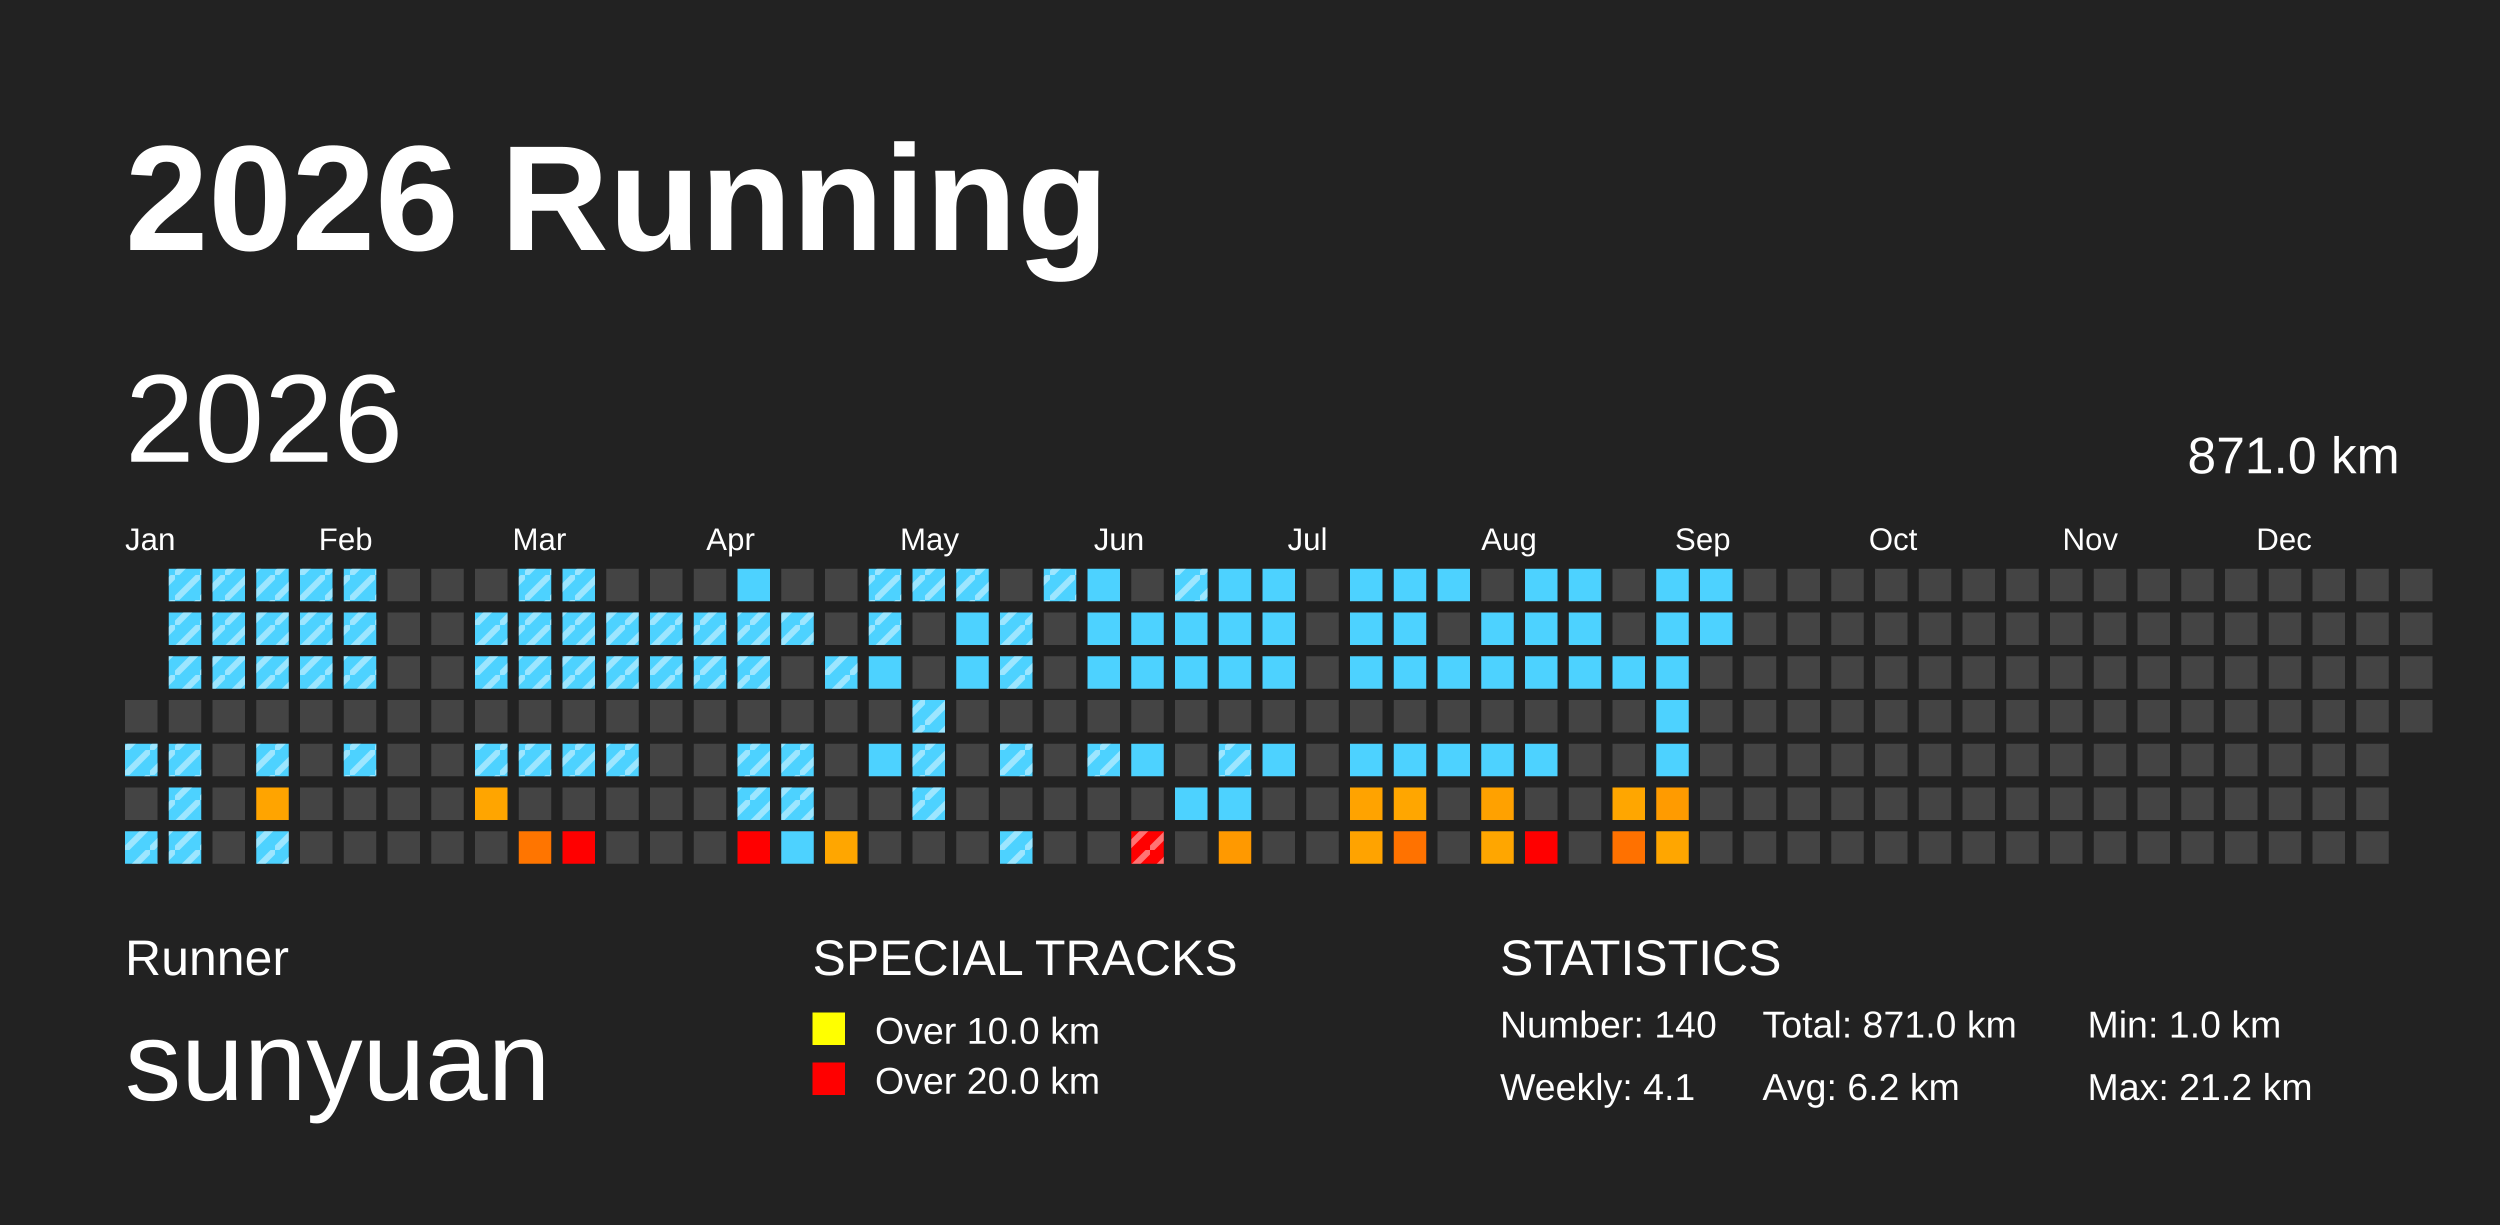
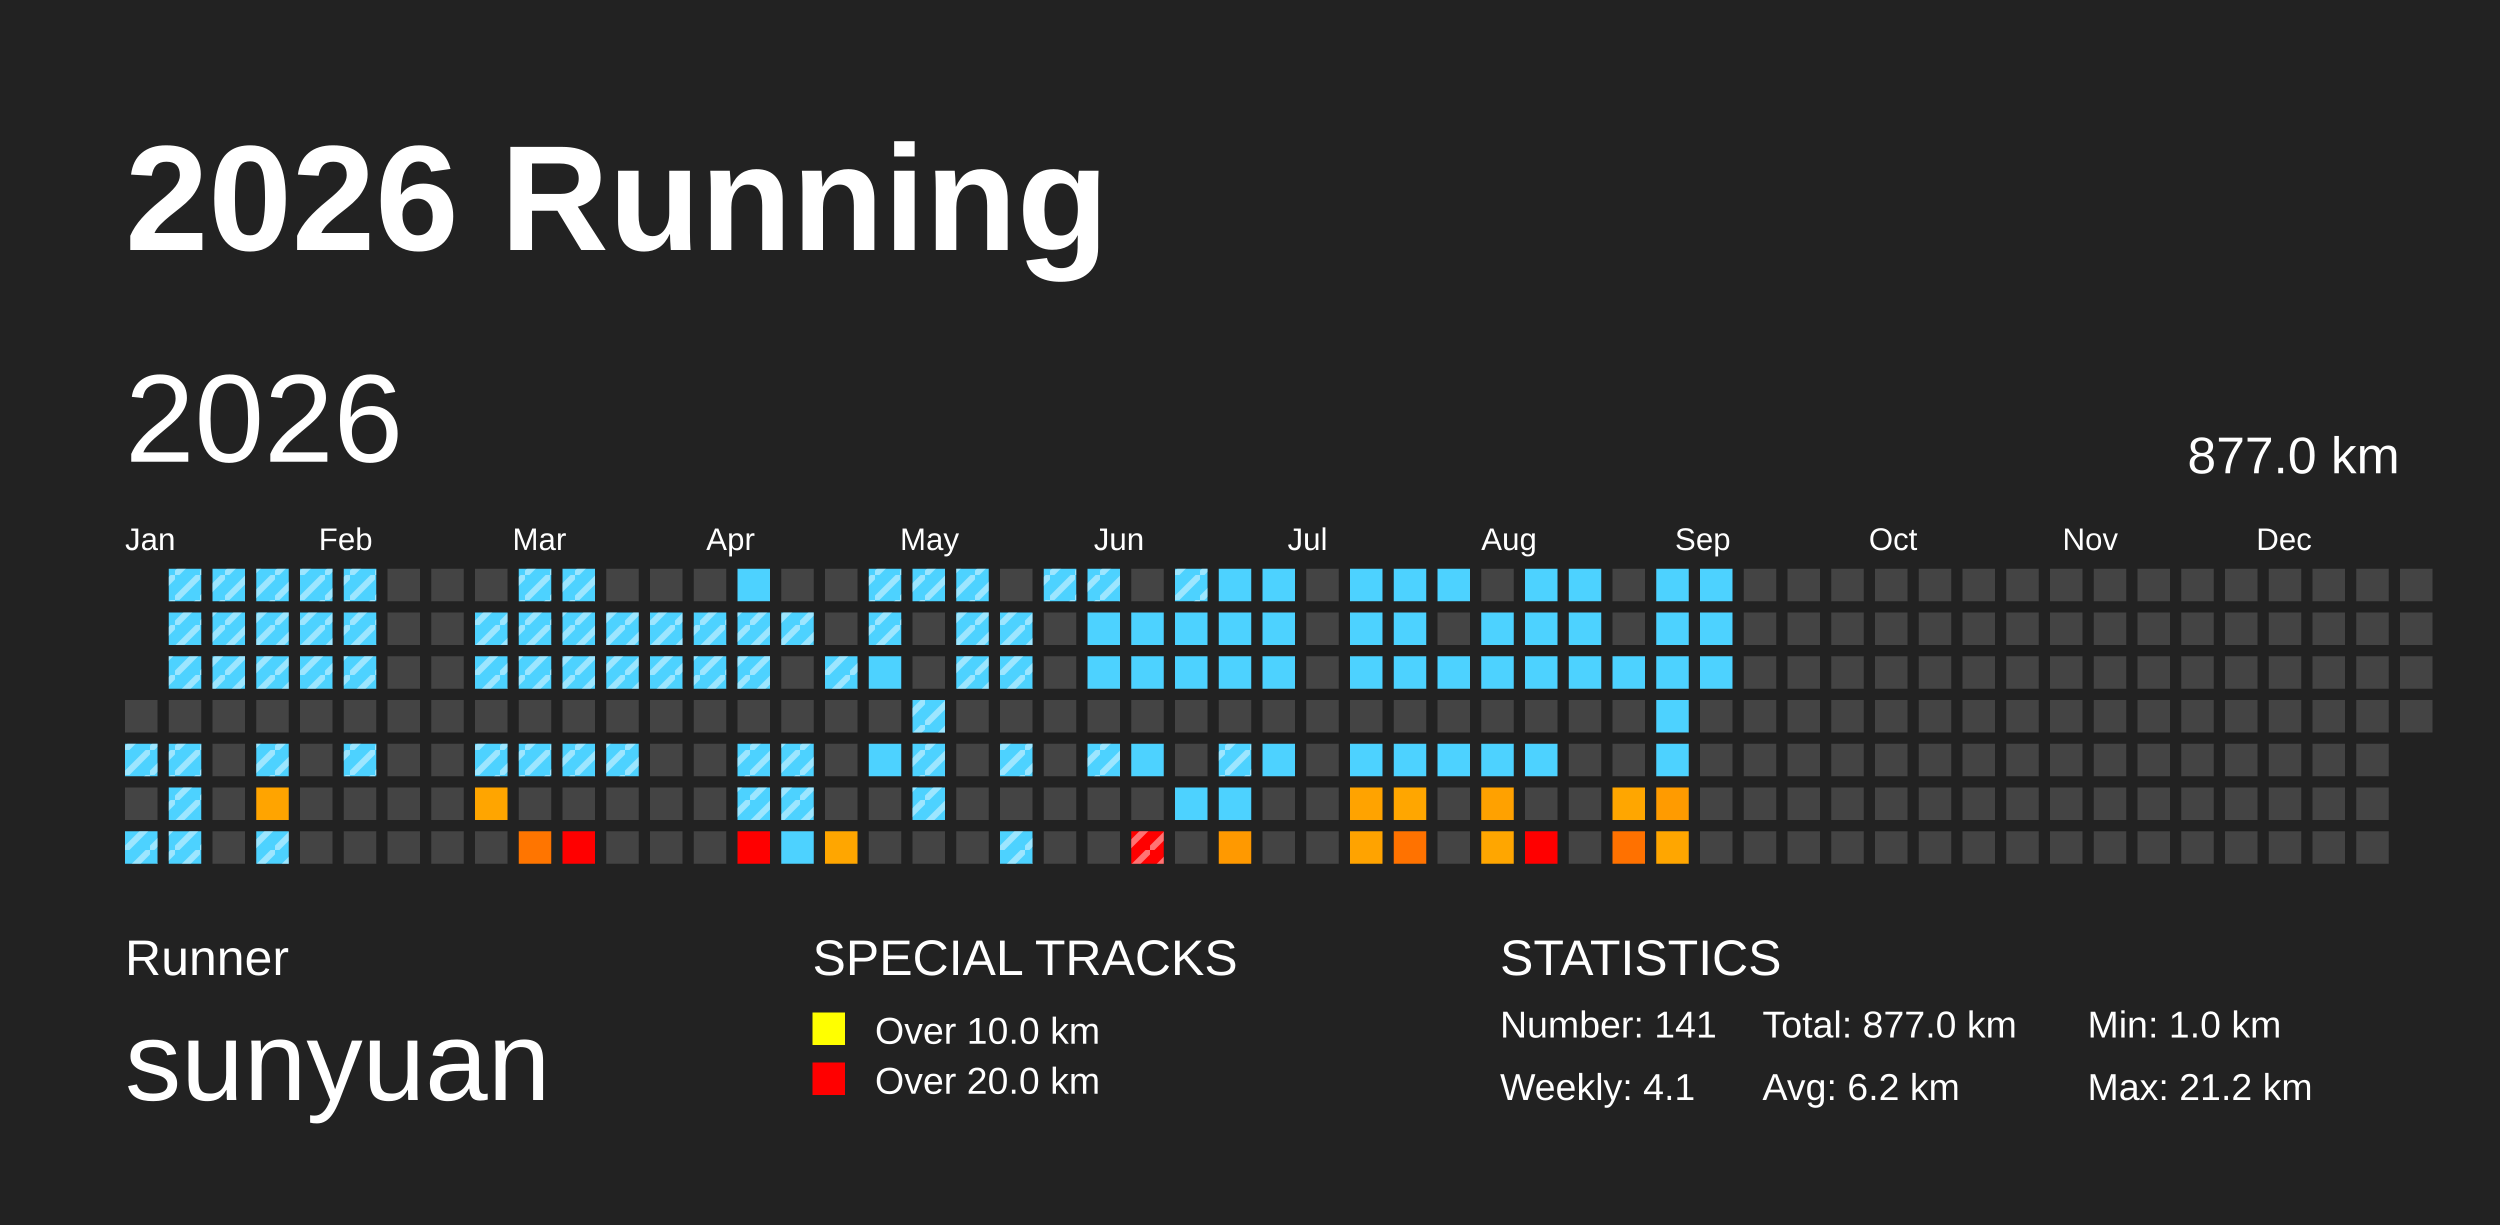
<svg xmlns="http://www.w3.org/2000/svg" baseProfile="full" height="98mm" version="1.1" viewBox="0,0,200,98" width="200mm">
  <defs>
    <pattern height="2" id="indoor-stripe" patternUnits="userSpaceOnUse" width="2">
      <line stroke="white" stroke-opacity="0.45" stroke-width="0.5" x1="0" x2="2" y1="2" y2="0" />
    </pattern>
  </defs>
  <rect fill="#222222" height="98" width="200" x="0" y="0" />
  <text fill="#FFFFFF" style="font-size:12px; font-family:Arial; font-weight:bold;" x="10" y="20">2026 Running</text>
  <text fill="#FFFFFF" style="font-size:4px; font-family:Arial" x="10" y="78">Runner</text>
  <text fill="#FFFFFF" style="font-size:9px; font-family:Arial" x="10" y="88">sunyuan</text>
  <text fill="#FFFFFF" style="font-size:4px; font-family:Arial" x="65" y="78">SPECIAL TRACKS</text>
  <rect fill="yellow" height="2.6" width="2.6" x="65" y="81" />
  <text fill="#FFFFFF" style="font-size:3px; font-family:Arial" x="70" y="83.5">Over 10.0 km</text>
  <rect fill="red" height="2.6" width="2.6" x="65" y="85" />
  <text fill="#FFFFFF" style="font-size:3px; font-family:Arial" x="70" y="87.5">Over 20.0 km</text>
  <text fill="#FFFFFF" style="font-size:4px; font-family:Arial" x="120" y="78">STATISTICS</text>
-   <text fill="#FFFFFF" style="font-size:3px; font-family:Arial" x="120" y="83">Number: 140</text>
+   <text fill="#FFFFFF" style="font-size:3px; font-family:Arial" x="120" y="83">Number: 141</text>
  <text fill="#FFFFFF" style="font-size:3px; font-family:Arial" x="120" y="88">Weekly: 4.1</text>
-   <text fill="#FFFFFF" style="font-size:3px; font-family:Arial" x="141" y="83">Total: 871.0 km</text>
+   <text fill="#FFFFFF" style="font-size:3px; font-family:Arial" x="141" y="83">Total: 877.0 km</text>
  <text fill="#FFFFFF" style="font-size:3px; font-family:Arial" x="141" y="88">Avg: 6.2 km</text>
  <text fill="#FFFFFF" style="font-size:3px; font-family:Arial" x="167" y="83">Min: 1.0 km</text>
  <text fill="#FFFFFF" style="font-size:3px; font-family:Arial" x="167" y="88">Max: 21.2 km</text>
  <text dominant-baseline="hanging" fill="#FFFFFF" style="font-size:10.0px; font-family:Arial;" x="10" y="30">2026</text>
-   <text dominant-baseline="hanging" fill="#FFFFFF" style="font-size:4.125px; font-family:Arial;" x="175" y="35">871.0 km</text>
+   <text dominant-baseline="hanging" fill="#FFFFFF" style="font-size:4.125px; font-family:Arial;" x="175" y="35">877.0 km</text>
  <text fill="#FFFFFF" style="font-size:2.5px; font-family:Arial" x="10.0" y="44">Jan</text>
  <text fill="#FFFFFF" style="font-size:2.5px; font-family:Arial" x="25.5" y="44">Feb</text>
  <text fill="#FFFFFF" style="font-size:2.5px; font-family:Arial" x="41.0" y="44">Mar</text>
  <text fill="#FFFFFF" style="font-size:2.5px; font-family:Arial" x="56.5" y="44">Apr</text>
  <text fill="#FFFFFF" style="font-size:2.5px; font-family:Arial" x="72.0" y="44">May</text>
  <text fill="#FFFFFF" style="font-size:2.5px; font-family:Arial" x="87.5" y="44">Jun</text>
  <text fill="#FFFFFF" style="font-size:2.5px; font-family:Arial" x="103.0" y="44">Jul</text>
  <text fill="#FFFFFF" style="font-size:2.5px; font-family:Arial" x="118.5" y="44">Aug</text>
  <text fill="#FFFFFF" style="font-size:2.5px; font-family:Arial" x="134.0" y="44">Sep</text>
  <text fill="#FFFFFF" style="font-size:2.5px; font-family:Arial" x="149.5" y="44">Oct</text>
  <text fill="#FFFFFF" style="font-size:2.5px; font-family:Arial" x="165.0" y="44">Nov</text>
  <text fill="#FFFFFF" style="font-size:2.5px; font-family:Arial" x="180.5" y="44">Dec</text>
  <rect fill="#444444" height="2.6" width="2.6" x="10.0" y="56.0" />
  <rect fill="#4dd2ff" height="2.6" width="2.6" x="10.0" y="59.5" />
  <rect fill="url(#indoor-stripe)" height="2.6" style="pointer-events: none;" width="2.6" x="10.0" y="59.5" />
  <rect fill="#444444" height="2.6" width="2.6" x="10.0" y="63.0" />
  <rect fill="#4dd2ff" height="2.6" width="2.6" x="10.0" y="66.5" />
  <rect fill="url(#indoor-stripe)" height="2.6" style="pointer-events: none;" width="2.6" x="10.0" y="66.5" />
  <rect fill="#4dd2ff" height="2.6" width="2.6" x="13.5" y="45.5" />
  <rect fill="url(#indoor-stripe)" height="2.6" style="pointer-events: none;" width="2.6" x="13.5" y="45.5" />
  <rect fill="#4dd2ff" height="2.6" width="2.6" x="13.5" y="49.0" />
  <rect fill="url(#indoor-stripe)" height="2.6" style="pointer-events: none;" width="2.6" x="13.5" y="49.0" />
  <rect fill="#4dd2ff" height="2.6" width="2.6" x="13.5" y="52.5" />
  <rect fill="url(#indoor-stripe)" height="2.6" style="pointer-events: none;" width="2.6" x="13.5" y="52.5" />
  <rect fill="#444444" height="2.6" width="2.6" x="13.5" y="56.0" />
  <rect fill="#4dd2ff" height="2.6" width="2.6" x="13.5" y="59.5" />
  <rect fill="url(#indoor-stripe)" height="2.6" style="pointer-events: none;" width="2.6" x="13.5" y="59.5" />
  <rect fill="#4dd2ff" height="2.6" width="2.6" x="13.5" y="63.0" />
  <rect fill="url(#indoor-stripe)" height="2.6" style="pointer-events: none;" width="2.6" x="13.5" y="63.0" />
  <rect fill="#4dd2ff" height="2.6" width="2.6" x="13.5" y="66.5" />
  <rect fill="url(#indoor-stripe)" height="2.6" style="pointer-events: none;" width="2.6" x="13.5" y="66.5" />
  <rect fill="#4dd2ff" height="2.6" width="2.6" x="17.0" y="45.5" />
  <rect fill="url(#indoor-stripe)" height="2.6" style="pointer-events: none;" width="2.6" x="17.0" y="45.5" />
  <rect fill="#4dd2ff" height="2.6" width="2.6" x="17.0" y="49.0" />
  <rect fill="url(#indoor-stripe)" height="2.6" style="pointer-events: none;" width="2.6" x="17.0" y="49.0" />
  <rect fill="#4dd2ff" height="2.6" width="2.6" x="17.0" y="52.5" />
  <rect fill="url(#indoor-stripe)" height="2.6" style="pointer-events: none;" width="2.6" x="17.0" y="52.5" />
  <rect fill="#444444" height="2.6" width="2.6" x="17.0" y="56.0" />
  <rect fill="#444444" height="2.6" width="2.6" x="17.0" y="59.5" />
  <rect fill="#444444" height="2.6" width="2.6" x="17.0" y="63.0" />
  <rect fill="#444444" height="2.6" width="2.6" x="17.0" y="66.5" />
  <rect fill="#4dd2ff" height="2.6" width="2.6" x="20.5" y="45.5" />
  <rect fill="url(#indoor-stripe)" height="2.6" style="pointer-events: none;" width="2.6" x="20.5" y="45.5" />
  <rect fill="#4dd2ff" height="2.6" width="2.6" x="20.5" y="49.0" />
  <rect fill="url(#indoor-stripe)" height="2.6" style="pointer-events: none;" width="2.6" x="20.5" y="49.0" />
  <rect fill="#4dd2ff" height="2.6" width="2.6" x="20.5" y="52.5" />
  <rect fill="url(#indoor-stripe)" height="2.6" style="pointer-events: none;" width="2.6" x="20.5" y="52.5" />
  <rect fill="#444444" height="2.6" width="2.6" x="20.5" y="56.0" />
  <rect fill="#4dd2ff" height="2.6" width="2.6" x="20.5" y="59.5" />
  <rect fill="url(#indoor-stripe)" height="2.6" style="pointer-events: none;" width="2.6" x="20.5" y="59.5" />
  <rect fill="#ffa400" height="2.6" width="2.6" x="20.5" y="63.0" />
  <rect fill="#4dd2ff" height="2.6" width="2.6" x="20.5" y="66.5" />
  <rect fill="url(#indoor-stripe)" height="2.6" style="pointer-events: none;" width="2.6" x="20.5" y="66.5" />
  <rect fill="#4dd2ff" height="2.6" width="2.6" x="24.0" y="45.5" />
  <rect fill="url(#indoor-stripe)" height="2.6" style="pointer-events: none;" width="2.6" x="24.0" y="45.5" />
  <rect fill="#4dd2ff" height="2.6" width="2.6" x="24.0" y="49.0" />
  <rect fill="url(#indoor-stripe)" height="2.6" style="pointer-events: none;" width="2.6" x="24.0" y="49.0" />
  <rect fill="#4dd2ff" height="2.6" width="2.6" x="24.0" y="52.5" />
  <rect fill="url(#indoor-stripe)" height="2.6" style="pointer-events: none;" width="2.6" x="24.0" y="52.5" />
  <rect fill="#444444" height="2.6" width="2.6" x="24.0" y="56.0" />
  <rect fill="#444444" height="2.6" width="2.6" x="24.0" y="59.5" />
  <rect fill="#444444" height="2.6" width="2.6" x="24.0" y="63.0" />
  <rect fill="#444444" height="2.6" width="2.6" x="24.0" y="66.5" />
  <rect fill="#4dd2ff" height="2.6" width="2.6" x="27.5" y="45.5" />
  <rect fill="url(#indoor-stripe)" height="2.6" style="pointer-events: none;" width="2.6" x="27.5" y="45.5" />
  <rect fill="#4dd2ff" height="2.6" width="2.6" x="27.5" y="49.0" />
  <rect fill="url(#indoor-stripe)" height="2.6" style="pointer-events: none;" width="2.6" x="27.5" y="49.0" />
  <rect fill="#4dd2ff" height="2.6" width="2.6" x="27.5" y="52.5" />
  <rect fill="url(#indoor-stripe)" height="2.6" style="pointer-events: none;" width="2.6" x="27.5" y="52.5" />
  <rect fill="#444444" height="2.6" width="2.6" x="27.5" y="56.0" />
  <rect fill="#4dd2ff" height="2.6" width="2.6" x="27.5" y="59.5" />
  <rect fill="url(#indoor-stripe)" height="2.6" style="pointer-events: none;" width="2.6" x="27.5" y="59.5" />
  <rect fill="#444444" height="2.6" width="2.6" x="27.5" y="63.0" />
  <rect fill="#444444" height="2.6" width="2.6" x="27.5" y="66.5" />
  <rect fill="#444444" height="2.6" width="2.6" x="31.0" y="45.5" />
  <rect fill="#444444" height="2.6" width="2.6" x="31.0" y="49.0" />
  <rect fill="#444444" height="2.6" width="2.6" x="31.0" y="52.5" />
  <rect fill="#444444" height="2.6" width="2.6" x="31.0" y="56.0" />
  <rect fill="#444444" height="2.6" width="2.6" x="31.0" y="59.5" />
  <rect fill="#444444" height="2.6" width="2.6" x="31.0" y="63.0" />
  <rect fill="#444444" height="2.6" width="2.6" x="31.0" y="66.5" />
  <rect fill="#444444" height="2.6" width="2.6" x="34.5" y="45.5" />
  <rect fill="#444444" height="2.6" width="2.6" x="34.5" y="49.0" />
  <rect fill="#444444" height="2.6" width="2.6" x="34.5" y="52.5" />
  <rect fill="#444444" height="2.6" width="2.6" x="34.5" y="56.0" />
  <rect fill="#444444" height="2.6" width="2.6" x="34.5" y="59.5" />
  <rect fill="#444444" height="2.6" width="2.6" x="34.5" y="63.0" />
  <rect fill="#444444" height="2.6" width="2.6" x="34.5" y="66.5" />
  <rect fill="#444444" height="2.6" width="2.6" x="38.0" y="45.5" />
  <rect fill="#4dd2ff" height="2.6" width="2.6" x="38.0" y="49.0" />
  <rect fill="url(#indoor-stripe)" height="2.6" style="pointer-events: none;" width="2.6" x="38.0" y="49.0" />
  <rect fill="#4dd2ff" height="2.6" width="2.6" x="38.0" y="52.5" />
  <rect fill="url(#indoor-stripe)" height="2.6" style="pointer-events: none;" width="2.6" x="38.0" y="52.5" />
  <rect fill="#444444" height="2.6" width="2.6" x="38.0" y="56.0" />
  <rect fill="#4dd2ff" height="2.6" width="2.6" x="38.0" y="59.5" />
  <rect fill="url(#indoor-stripe)" height="2.6" style="pointer-events: none;" width="2.6" x="38.0" y="59.5" />
  <rect fill="#ffa500" height="2.6" width="2.6" x="38.0" y="63.0" />
  <rect fill="#444444" height="2.6" width="2.6" x="38.0" y="66.5" />
  <rect fill="#4dd2ff" height="2.6" width="2.6" x="41.5" y="45.5" />
  <rect fill="url(#indoor-stripe)" height="2.6" style="pointer-events: none;" width="2.6" x="41.5" y="45.5" />
  <rect fill="#4dd2ff" height="2.6" width="2.6" x="41.5" y="49.0" />
  <rect fill="url(#indoor-stripe)" height="2.6" style="pointer-events: none;" width="2.6" x="41.5" y="49.0" />
  <rect fill="#4dd2ff" height="2.6" width="2.6" x="41.5" y="52.5" />
  <rect fill="url(#indoor-stripe)" height="2.6" style="pointer-events: none;" width="2.6" x="41.5" y="52.5" />
  <rect fill="#444444" height="2.6" width="2.6" x="41.5" y="56.0" />
  <rect fill="#4dd2ff" height="2.6" width="2.6" x="41.5" y="59.5" />
  <rect fill="url(#indoor-stripe)" height="2.6" style="pointer-events: none;" width="2.6" x="41.5" y="59.5" />
  <rect fill="#444444" height="2.6" width="2.6" x="41.5" y="63.0" />
  <rect fill="#ff7500" height="2.6" width="2.6" x="41.5" y="66.5" />
  <rect fill="#4dd2ff" height="2.6" width="2.6" x="45.0" y="45.5" />
  <rect fill="url(#indoor-stripe)" height="2.6" style="pointer-events: none;" width="2.6" x="45.0" y="45.5" />
  <rect fill="#4dd2ff" height="2.6" width="2.6" x="45.0" y="49.0" />
  <rect fill="url(#indoor-stripe)" height="2.6" style="pointer-events: none;" width="2.6" x="45.0" y="49.0" />
  <rect fill="#4dd2ff" height="2.6" width="2.6" x="45.0" y="52.5" />
  <rect fill="url(#indoor-stripe)" height="2.6" style="pointer-events: none;" width="2.6" x="45.0" y="52.5" />
  <rect fill="#444444" height="2.6" width="2.6" x="45.0" y="56.0" />
  <rect fill="#4dd2ff" height="2.6" width="2.6" x="45.0" y="59.5" />
  <rect fill="url(#indoor-stripe)" height="2.6" style="pointer-events: none;" width="2.6" x="45.0" y="59.5" />
  <rect fill="#444444" height="2.6" width="2.6" x="45.0" y="63.0" />
  <rect fill="red" height="2.6" width="2.6" x="45.0" y="66.5" />
  <rect fill="#444444" height="2.6" width="2.6" x="48.5" y="45.5" />
  <rect fill="#4dd2ff" height="2.6" width="2.6" x="48.5" y="49.0" />
  <rect fill="url(#indoor-stripe)" height="2.6" style="pointer-events: none;" width="2.6" x="48.5" y="49.0" />
  <rect fill="#4dd2ff" height="2.6" width="2.6" x="48.5" y="52.5" />
  <rect fill="url(#indoor-stripe)" height="2.6" style="pointer-events: none;" width="2.6" x="48.5" y="52.5" />
  <rect fill="#444444" height="2.6" width="2.6" x="48.5" y="56.0" />
  <rect fill="#4dd2ff" height="2.6" width="2.6" x="48.5" y="59.5" />
  <rect fill="url(#indoor-stripe)" height="2.6" style="pointer-events: none;" width="2.6" x="48.5" y="59.5" />
  <rect fill="#444444" height="2.6" width="2.6" x="48.5" y="63.0" />
  <rect fill="#444444" height="2.6" width="2.6" x="48.5" y="66.5" />
  <rect fill="#444444" height="2.6" width="2.6" x="52.0" y="45.5" />
  <rect fill="#4dd2ff" height="2.6" width="2.6" x="52.0" y="49.0" />
  <rect fill="url(#indoor-stripe)" height="2.6" style="pointer-events: none;" width="2.6" x="52.0" y="49.0" />
  <rect fill="#4dd2ff" height="2.6" width="2.6" x="52.0" y="52.5" />
  <rect fill="url(#indoor-stripe)" height="2.6" style="pointer-events: none;" width="2.6" x="52.0" y="52.5" />
  <rect fill="#444444" height="2.6" width="2.6" x="52.0" y="56.0" />
  <rect fill="#444444" height="2.6" width="2.6" x="52.0" y="59.5" />
  <rect fill="#444444" height="2.6" width="2.6" x="52.0" y="63.0" />
  <rect fill="#444444" height="2.6" width="2.6" x="52.0" y="66.5" />
  <rect fill="#444444" height="2.6" width="2.6" x="55.5" y="45.5" />
  <rect fill="#4dd2ff" height="2.6" width="2.6" x="55.5" y="49.0" />
  <rect fill="url(#indoor-stripe)" height="2.6" style="pointer-events: none;" width="2.6" x="55.5" y="49.0" />
  <rect fill="#4dd2ff" height="2.6" width="2.6" x="55.5" y="52.5" />
  <rect fill="url(#indoor-stripe)" height="2.6" style="pointer-events: none;" width="2.6" x="55.5" y="52.5" />
  <rect fill="#444444" height="2.6" width="2.6" x="55.5" y="56.0" />
  <rect fill="#444444" height="2.6" width="2.6" x="55.5" y="59.5" />
  <rect fill="#444444" height="2.6" width="2.6" x="55.5" y="63.0" />
  <rect fill="#444444" height="2.6" width="2.6" x="55.5" y="66.5" />
  <rect fill="#4dd2ff" height="2.6" width="2.6" x="59.0" y="45.5" />
  <rect fill="#4dd2ff" height="2.6" width="2.6" x="59.0" y="49.0" />
  <rect fill="url(#indoor-stripe)" height="2.6" style="pointer-events: none;" width="2.6" x="59.0" y="49.0" />
  <rect fill="#4dd2ff" height="2.6" width="2.6" x="59.0" y="52.5" />
  <rect fill="url(#indoor-stripe)" height="2.6" style="pointer-events: none;" width="2.6" x="59.0" y="52.5" />
  <rect fill="#444444" height="2.6" width="2.6" x="59.0" y="56.0" />
  <rect fill="#4dd2ff" height="2.6" width="2.6" x="59.0" y="59.5" />
  <rect fill="url(#indoor-stripe)" height="2.6" style="pointer-events: none;" width="2.6" x="59.0" y="59.5" />
  <rect fill="#4dd2ff" height="2.6" width="2.6" x="59.0" y="63.0" />
  <rect fill="url(#indoor-stripe)" height="2.6" style="pointer-events: none;" width="2.6" x="59.0" y="63.0" />
  <rect fill="red" height="2.6" width="2.6" x="59.0" y="66.5" />
  <rect fill="#444444" height="2.6" width="2.6" x="62.5" y="45.5" />
  <rect fill="#4dd2ff" height="2.6" width="2.6" x="62.5" y="49.0" />
  <rect fill="url(#indoor-stripe)" height="2.6" style="pointer-events: none;" width="2.6" x="62.5" y="49.0" />
  <rect fill="#444444" height="2.6" width="2.6" x="62.5" y="52.5" />
  <rect fill="#444444" height="2.6" width="2.6" x="62.5" y="56.0" />
  <rect fill="#4dd2ff" height="2.6" width="2.6" x="62.5" y="59.5" />
  <rect fill="url(#indoor-stripe)" height="2.6" style="pointer-events: none;" width="2.6" x="62.5" y="59.5" />
  <rect fill="#4dd2ff" height="2.6" width="2.6" x="62.5" y="63.0" />
  <rect fill="url(#indoor-stripe)" height="2.6" style="pointer-events: none;" width="2.6" x="62.5" y="63.0" />
  <rect fill="#4dd2ff" height="2.6" width="2.6" x="62.5" y="66.5" />
  <rect fill="#444444" height="2.6" width="2.6" x="66.0" y="45.5" />
  <rect fill="#444444" height="2.6" width="2.6" x="66.0" y="49.0" />
  <rect fill="#4dd2ff" height="2.6" width="2.6" x="66.0" y="52.5" />
  <rect fill="url(#indoor-stripe)" height="2.6" style="pointer-events: none;" width="2.6" x="66.0" y="52.5" />
  <rect fill="#444444" height="2.6" width="2.6" x="66.0" y="56.0" />
  <rect fill="#444444" height="2.6" width="2.6" x="66.0" y="59.5" />
  <rect fill="#444444" height="2.6" width="2.6" x="66.0" y="63.0" />
  <rect fill="#ffa600" height="2.6" width="2.6" x="66.0" y="66.5" />
  <rect fill="#4dd2ff" height="2.6" width="2.6" x="69.5" y="45.5" />
  <rect fill="url(#indoor-stripe)" height="2.6" style="pointer-events: none;" width="2.6" x="69.5" y="45.5" />
  <rect fill="#4dd2ff" height="2.6" width="2.6" x="69.5" y="49.0" />
  <rect fill="url(#indoor-stripe)" height="2.6" style="pointer-events: none;" width="2.6" x="69.5" y="49.0" />
  <rect fill="#4dd2ff" height="2.6" width="2.6" x="69.5" y="52.5" />
  <rect fill="#444444" height="2.6" width="2.6" x="69.5" y="56.0" />
  <rect fill="#4dd2ff" height="2.6" width="2.6" x="69.5" y="59.5" />
  <rect fill="#444444" height="2.6" width="2.6" x="69.5" y="63.0" />
  <rect fill="#444444" height="2.6" width="2.6" x="69.5" y="66.5" />
  <rect fill="#4dd2ff" height="2.6" width="2.6" x="73.0" y="45.5" />
  <rect fill="url(#indoor-stripe)" height="2.6" style="pointer-events: none;" width="2.6" x="73.0" y="45.5" />
  <rect fill="#444444" height="2.6" width="2.6" x="73.0" y="49.0" />
  <rect fill="#444444" height="2.6" width="2.6" x="73.0" y="52.5" />
  <rect fill="#4dd2ff" height="2.6" width="2.6" x="73.0" y="56.0" />
  <rect fill="url(#indoor-stripe)" height="2.6" style="pointer-events: none;" width="2.6" x="73.0" y="56.0" />
  <rect fill="#4dd2ff" height="2.6" width="2.6" x="73.0" y="59.5" />
  <rect fill="url(#indoor-stripe)" height="2.6" style="pointer-events: none;" width="2.6" x="73.0" y="59.5" />
  <rect fill="#4dd2ff" height="2.6" width="2.6" x="73.0" y="63.0" />
  <rect fill="url(#indoor-stripe)" height="2.6" style="pointer-events: none;" width="2.6" x="73.0" y="63.0" />
  <rect fill="#444444" height="2.6" width="2.6" x="73.0" y="66.5" />
  <rect fill="#4dd2ff" height="2.6" width="2.6" x="76.5" y="45.5" />
  <rect fill="url(#indoor-stripe)" height="2.6" style="pointer-events: none;" width="2.6" x="76.5" y="45.5" />
  <rect fill="#4dd2ff" height="2.6" width="2.6" x="76.5" y="49.0" />
+   <rect fill="url(#indoor-stripe)" height="2.6" style="pointer-events: none;" width="2.6" x="76.5" y="49.0" />
  <rect fill="#4dd2ff" height="2.6" width="2.6" x="76.5" y="52.5" />
+   <rect fill="url(#indoor-stripe)" height="2.6" style="pointer-events: none;" width="2.6" x="76.5" y="52.5" />
  <rect fill="#444444" height="2.6" width="2.6" x="76.5" y="56.0" />
  <rect fill="#444444" height="2.6" width="2.6" x="76.5" y="59.5" />
  <rect fill="#444444" height="2.6" width="2.6" x="76.5" y="63.0" />
  <rect fill="#444444" height="2.6" width="2.6" x="76.5" y="66.5" />
  <rect fill="#444444" height="2.6" width="2.6" x="80.0" y="45.5" />
  <rect fill="#4dd2ff" height="2.6" width="2.6" x="80.0" y="49.0" />
  <rect fill="url(#indoor-stripe)" height="2.6" style="pointer-events: none;" width="2.6" x="80.0" y="49.0" />
  <rect fill="#4dd2ff" height="2.6" width="2.6" x="80.0" y="52.5" />
  <rect fill="url(#indoor-stripe)" height="2.6" style="pointer-events: none;" width="2.6" x="80.0" y="52.5" />
  <rect fill="#444444" height="2.6" width="2.6" x="80.0" y="56.0" />
  <rect fill="#4dd2ff" height="2.6" width="2.6" x="80.0" y="59.5" />
  <rect fill="url(#indoor-stripe)" height="2.6" style="pointer-events: none;" width="2.6" x="80.0" y="59.5" />
  <rect fill="#444444" height="2.6" width="2.6" x="80.0" y="63.0" />
  <rect fill="#4dd2ff" height="2.6" width="2.6" x="80.0" y="66.5" />
  <rect fill="url(#indoor-stripe)" height="2.6" style="pointer-events: none;" width="2.6" x="80.0" y="66.5" />
  <rect fill="#4dd2ff" height="2.6" width="2.6" x="83.5" y="45.5" />
  <rect fill="url(#indoor-stripe)" height="2.6" style="pointer-events: none;" width="2.6" x="83.5" y="45.5" />
  <rect fill="#444444" height="2.6" width="2.6" x="83.5" y="49.0" />
  <rect fill="#444444" height="2.6" width="2.6" x="83.5" y="52.5" />
  <rect fill="#444444" height="2.6" width="2.6" x="83.5" y="56.0" />
  <rect fill="#444444" height="2.6" width="2.6" x="83.5" y="59.5" />
  <rect fill="#444444" height="2.6" width="2.6" x="83.5" y="63.0" />
  <rect fill="#444444" height="2.6" width="2.6" x="83.5" y="66.5" />
  <rect fill="#4dd2ff" height="2.6" width="2.6" x="87.0" y="45.5" />
+   <rect fill="url(#indoor-stripe)" height="2.6" style="pointer-events: none;" width="2.6" x="87.0" y="45.5" />
  <rect fill="#4dd2ff" height="2.6" width="2.6" x="87.0" y="49.0" />
  <rect fill="#4dd2ff" height="2.6" width="2.6" x="87.0" y="52.5" />
  <rect fill="#444444" height="2.6" width="2.6" x="87.0" y="56.0" />
  <rect fill="#4dd2ff" height="2.6" width="2.6" x="87.0" y="59.5" />
  <rect fill="url(#indoor-stripe)" height="2.6" style="pointer-events: none;" width="2.6" x="87.0" y="59.5" />
  <rect fill="#444444" height="2.6" width="2.6" x="87.0" y="63.0" />
  <rect fill="#444444" height="2.6" width="2.6" x="87.0" y="66.5" />
  <rect fill="#444444" height="2.6" width="2.6" x="90.5" y="45.5" />
  <rect fill="#4dd2ff" height="2.6" width="2.6" x="90.5" y="49.0" />
  <rect fill="#4dd2ff" height="2.6" width="2.6" x="90.5" y="52.5" />
  <rect fill="#444444" height="2.6" width="2.6" x="90.5" y="56.0" />
  <rect fill="#4dd2ff" height="2.6" width="2.6" x="90.5" y="59.5" />
  <rect fill="#444444" height="2.6" width="2.6" x="90.5" y="63.0" />
  <rect fill="red" height="2.6" width="2.6" x="90.5" y="66.5" />
  <rect fill="url(#indoor-stripe)" height="2.6" style="pointer-events: none;" width="2.6" x="90.5" y="66.5" />
  <rect fill="#4dd2ff" height="2.6" width="2.6" x="94.0" y="45.5" />
  <rect fill="url(#indoor-stripe)" height="2.6" style="pointer-events: none;" width="2.6" x="94.0" y="45.5" />
  <rect fill="#4dd2ff" height="2.6" width="2.6" x="94.0" y="49.0" />
  <rect fill="#4dd2ff" height="2.6" width="2.6" x="94.0" y="52.5" />
  <rect fill="#444444" height="2.6" width="2.6" x="94.0" y="56.0" />
  <rect fill="#444444" height="2.6" width="2.6" x="94.0" y="59.5" />
  <rect fill="#4dd2ff" height="2.6" width="2.6" x="94.0" y="63.0" />
  <rect fill="#444444" height="2.6" width="2.6" x="94.0" y="66.5" />
  <rect fill="#4dd2ff" height="2.6" width="2.6" x="97.5" y="45.5" />
  <rect fill="#4dd2ff" height="2.6" width="2.6" x="97.5" y="49.0" />
  <rect fill="#4dd2ff" height="2.6" width="2.6" x="97.5" y="52.5" />
  <rect fill="#444444" height="2.6" width="2.6" x="97.5" y="56.0" />
  <rect fill="#4dd2ff" height="2.6" width="2.6" x="97.5" y="59.5" />
  <rect fill="url(#indoor-stripe)" height="2.6" style="pointer-events: none;" width="2.6" x="97.5" y="59.5" />
  <rect fill="#4dd2ff" height="2.6" width="2.6" x="97.5" y="63.0" />
  <rect fill="#ff9900" height="2.6" width="2.6" x="97.5" y="66.5" />
  <rect fill="#4dd2ff" height="2.6" width="2.6" x="101.0" y="45.5" />
  <rect fill="#4dd2ff" height="2.6" width="2.6" x="101.0" y="49.0" />
  <rect fill="#4dd2ff" height="2.6" width="2.6" x="101.0" y="52.5" />
  <rect fill="#444444" height="2.6" width="2.6" x="101.0" y="56.0" />
  <rect fill="#4dd2ff" height="2.6" width="2.6" x="101.0" y="59.5" />
  <rect fill="#444444" height="2.6" width="2.6" x="101.0" y="63.0" />
  <rect fill="#444444" height="2.6" width="2.6" x="101.0" y="66.5" />
  <rect fill="#444444" height="2.6" width="2.6" x="104.5" y="45.5" />
  <rect fill="#444444" height="2.6" width="2.6" x="104.5" y="49.0" />
  <rect fill="#444444" height="2.6" width="2.6" x="104.5" y="52.5" />
  <rect fill="#444444" height="2.6" width="2.6" x="104.5" y="56.0" />
  <rect fill="#444444" height="2.6" width="2.6" x="104.5" y="59.5" />
  <rect fill="#444444" height="2.6" width="2.6" x="104.5" y="63.0" />
  <rect fill="#444444" height="2.6" width="2.6" x="104.5" y="66.5" />
  <rect fill="#4dd2ff" height="2.6" width="2.6" x="108.0" y="45.5" />
  <rect fill="#4dd2ff" height="2.6" width="2.6" x="108.0" y="49.0" />
  <rect fill="#4dd2ff" height="2.6" width="2.6" x="108.0" y="52.5" />
  <rect fill="#444444" height="2.6" width="2.6" x="108.0" y="56.0" />
  <rect fill="#4dd2ff" height="2.6" width="2.6" x="108.0" y="59.5" />
  <rect fill="#ffa300" height="2.6" width="2.6" x="108.0" y="63.0" />
  <rect fill="#ffa300" height="2.6" width="2.6" x="108.0" y="66.5" />
  <rect fill="#4dd2ff" height="2.6" width="2.6" x="111.5" y="45.5" />
  <rect fill="#4dd2ff" height="2.6" width="2.6" x="111.5" y="49.0" />
  <rect fill="#4dd2ff" height="2.6" width="2.6" x="111.5" y="52.5" />
  <rect fill="#444444" height="2.6" width="2.6" x="111.5" y="56.0" />
  <rect fill="#4dd2ff" height="2.6" width="2.6" x="111.5" y="59.5" />
  <rect fill="#ffa600" height="2.6" width="2.6" x="111.5" y="63.0" />
  <rect fill="#ff7200" height="2.6" width="2.6" x="111.5" y="66.5" />
  <rect fill="#4dd2ff" height="2.6" width="2.6" x="115.0" y="45.5" />
  <rect fill="#444444" height="2.6" width="2.6" x="115.0" y="49.0" />
  <rect fill="#4dd2ff" height="2.6" width="2.6" x="115.0" y="52.5" />
  <rect fill="#444444" height="2.6" width="2.6" x="115.0" y="56.0" />
  <rect fill="#4dd2ff" height="2.6" width="2.6" x="115.0" y="59.5" />
  <rect fill="#444444" height="2.6" width="2.6" x="115.0" y="63.0" />
  <rect fill="#444444" height="2.6" width="2.6" x="115.0" y="66.5" />
  <rect fill="#444444" height="2.6" width="2.6" x="118.5" y="45.5" />
  <rect fill="#4dd2ff" height="2.6" width="2.6" x="118.5" y="49.0" />
  <rect fill="#4dd2ff" height="2.6" width="2.6" x="118.5" y="52.5" />
  <rect fill="#444444" height="2.6" width="2.6" x="118.5" y="56.0" />
  <rect fill="#4dd2ff" height="2.6" width="2.6" x="118.5" y="59.5" />
  <rect fill="#ffa100" height="2.6" width="2.6" x="118.5" y="63.0" />
  <rect fill="#ffa600" height="2.6" width="2.6" x="118.5" y="66.5" />
  <rect fill="#4dd2ff" height="2.6" width="2.6" x="122.0" y="45.5" />
  <rect fill="#4dd2ff" height="2.6" width="2.6" x="122.0" y="49.0" />
  <rect fill="#4dd2ff" height="2.6" width="2.6" x="122.0" y="52.5" />
  <rect fill="#444444" height="2.6" width="2.6" x="122.0" y="56.0" />
  <rect fill="#4dd2ff" height="2.6" width="2.6" x="122.0" y="59.5" />
  <rect fill="#444444" height="2.6" width="2.6" x="122.0" y="63.0" />
  <rect fill="red" height="2.6" width="2.6" x="122.0" y="66.5" />
  <rect fill="#4dd2ff" height="2.6" width="2.6" x="125.5" y="45.5" />
  <rect fill="#4dd2ff" height="2.6" width="2.6" x="125.5" y="49.0" />
  <rect fill="#4dd2ff" height="2.6" width="2.6" x="125.5" y="52.5" />
  <rect fill="#444444" height="2.6" width="2.6" x="125.5" y="56.0" />
  <rect fill="#444444" height="2.6" width="2.6" x="125.5" y="59.5" />
  <rect fill="#444444" height="2.6" width="2.6" x="125.5" y="63.0" />
  <rect fill="#444444" height="2.6" width="2.6" x="125.5" y="66.5" />
  <rect fill="#444444" height="2.6" width="2.6" x="129.0" y="45.5" />
  <rect fill="#444444" height="2.6" width="2.6" x="129.0" y="49.0" />
  <rect fill="#4dd2ff" height="2.6" width="2.6" x="129.0" y="52.5" />
  <rect fill="#444444" height="2.6" width="2.6" x="129.0" y="56.0" />
  <rect fill="#444444" height="2.6" width="2.6" x="129.0" y="59.5" />
  <rect fill="#ffa600" height="2.6" width="2.6" x="129.0" y="63.0" />
  <rect fill="#ff7100" height="2.6" width="2.6" x="129.0" y="66.5" />
  <rect fill="#4dd2ff" height="2.6" width="2.6" x="132.5" y="45.5" />
  <rect fill="#4dd2ff" height="2.6" width="2.6" x="132.5" y="49.0" />
  <rect fill="#4dd2ff" height="2.6" width="2.6" x="132.5" y="52.5" />
  <rect fill="#4dd2ff" height="2.6" width="2.6" x="132.5" y="56.0" />
  <rect fill="#4dd2ff" height="2.6" width="2.6" x="132.5" y="59.5" />
  <rect fill="#ff9b00" height="2.6" width="2.6" x="132.5" y="63.0" />
  <rect fill="#ffa600" height="2.6" width="2.6" x="132.5" y="66.5" />
  <rect fill="#4dd2ff" height="2.6" width="2.6" x="136.0" y="45.5" />
  <rect fill="#4dd2ff" height="2.6" width="2.6" x="136.0" y="49.0" />
-   <rect fill="#444444" height="2.6" width="2.6" x="136.0" y="52.5" />
+   <rect fill="#4dd2ff" height="2.6" width="2.6" x="136.0" y="52.5" />
  <rect fill="#444444" height="2.6" width="2.6" x="136.0" y="56.0" />
  <rect fill="#444444" height="2.6" width="2.6" x="136.0" y="59.5" />
  <rect fill="#444444" height="2.6" width="2.6" x="136.0" y="63.0" />
  <rect fill="#444444" height="2.6" width="2.6" x="136.0" y="66.5" />
  <rect fill="#444444" height="2.6" width="2.6" x="139.5" y="45.5" />
  <rect fill="#444444" height="2.6" width="2.6" x="139.5" y="49.0" />
  <rect fill="#444444" height="2.6" width="2.6" x="139.5" y="52.5" />
  <rect fill="#444444" height="2.6" width="2.6" x="139.5" y="56.0" />
  <rect fill="#444444" height="2.6" width="2.6" x="139.5" y="59.5" />
  <rect fill="#444444" height="2.6" width="2.6" x="139.5" y="63.0" />
  <rect fill="#444444" height="2.6" width="2.6" x="139.5" y="66.5" />
  <rect fill="#444444" height="2.6" width="2.6" x="143.0" y="45.5" />
  <rect fill="#444444" height="2.6" width="2.6" x="143.0" y="49.0" />
  <rect fill="#444444" height="2.6" width="2.6" x="143.0" y="52.5" />
  <rect fill="#444444" height="2.6" width="2.6" x="143.0" y="56.0" />
  <rect fill="#444444" height="2.6" width="2.6" x="143.0" y="59.5" />
  <rect fill="#444444" height="2.6" width="2.6" x="143.0" y="63.0" />
  <rect fill="#444444" height="2.6" width="2.6" x="143.0" y="66.5" />
  <rect fill="#444444" height="2.6" width="2.6" x="146.5" y="45.5" />
  <rect fill="#444444" height="2.6" width="2.6" x="146.5" y="49.0" />
  <rect fill="#444444" height="2.6" width="2.6" x="146.5" y="52.5" />
  <rect fill="#444444" height="2.6" width="2.6" x="146.5" y="56.0" />
  <rect fill="#444444" height="2.6" width="2.6" x="146.5" y="59.5" />
  <rect fill="#444444" height="2.6" width="2.6" x="146.5" y="63.0" />
  <rect fill="#444444" height="2.6" width="2.6" x="146.5" y="66.5" />
  <rect fill="#444444" height="2.6" width="2.6" x="150.0" y="45.5" />
  <rect fill="#444444" height="2.6" width="2.6" x="150.0" y="49.0" />
  <rect fill="#444444" height="2.6" width="2.6" x="150.0" y="52.5" />
  <rect fill="#444444" height="2.6" width="2.6" x="150.0" y="56.0" />
  <rect fill="#444444" height="2.6" width="2.6" x="150.0" y="59.5" />
  <rect fill="#444444" height="2.6" width="2.6" x="150.0" y="63.0" />
  <rect fill="#444444" height="2.6" width="2.6" x="150.0" y="66.5" />
  <rect fill="#444444" height="2.6" width="2.6" x="153.5" y="45.5" />
  <rect fill="#444444" height="2.6" width="2.6" x="153.5" y="49.0" />
  <rect fill="#444444" height="2.6" width="2.6" x="153.5" y="52.5" />
  <rect fill="#444444" height="2.6" width="2.6" x="153.5" y="56.0" />
  <rect fill="#444444" height="2.6" width="2.6" x="153.5" y="59.5" />
  <rect fill="#444444" height="2.6" width="2.6" x="153.5" y="63.0" />
  <rect fill="#444444" height="2.6" width="2.6" x="153.5" y="66.5" />
  <rect fill="#444444" height="2.6" width="2.6" x="157.0" y="45.5" />
  <rect fill="#444444" height="2.6" width="2.6" x="157.0" y="49.0" />
  <rect fill="#444444" height="2.6" width="2.6" x="157.0" y="52.5" />
  <rect fill="#444444" height="2.6" width="2.6" x="157.0" y="56.0" />
  <rect fill="#444444" height="2.6" width="2.6" x="157.0" y="59.5" />
  <rect fill="#444444" height="2.6" width="2.6" x="157.0" y="63.0" />
  <rect fill="#444444" height="2.6" width="2.6" x="157.0" y="66.5" />
  <rect fill="#444444" height="2.6" width="2.6" x="160.5" y="45.5" />
  <rect fill="#444444" height="2.6" width="2.6" x="160.5" y="49.0" />
  <rect fill="#444444" height="2.6" width="2.6" x="160.5" y="52.5" />
  <rect fill="#444444" height="2.6" width="2.6" x="160.5" y="56.0" />
  <rect fill="#444444" height="2.6" width="2.6" x="160.5" y="59.5" />
  <rect fill="#444444" height="2.6" width="2.6" x="160.5" y="63.0" />
  <rect fill="#444444" height="2.6" width="2.6" x="160.5" y="66.5" />
  <rect fill="#444444" height="2.6" width="2.6" x="164.0" y="45.5" />
  <rect fill="#444444" height="2.6" width="2.6" x="164.0" y="49.0" />
  <rect fill="#444444" height="2.6" width="2.6" x="164.0" y="52.5" />
  <rect fill="#444444" height="2.6" width="2.6" x="164.0" y="56.0" />
  <rect fill="#444444" height="2.6" width="2.6" x="164.0" y="59.5" />
  <rect fill="#444444" height="2.6" width="2.6" x="164.0" y="63.0" />
  <rect fill="#444444" height="2.6" width="2.6" x="164.0" y="66.5" />
  <rect fill="#444444" height="2.6" width="2.6" x="167.5" y="45.5" />
  <rect fill="#444444" height="2.6" width="2.6" x="167.5" y="49.0" />
  <rect fill="#444444" height="2.6" width="2.6" x="167.5" y="52.5" />
  <rect fill="#444444" height="2.6" width="2.6" x="167.5" y="56.0" />
  <rect fill="#444444" height="2.6" width="2.6" x="167.5" y="59.5" />
  <rect fill="#444444" height="2.6" width="2.6" x="167.5" y="63.0" />
  <rect fill="#444444" height="2.6" width="2.6" x="167.5" y="66.5" />
  <rect fill="#444444" height="2.6" width="2.6" x="171.0" y="45.5" />
  <rect fill="#444444" height="2.6" width="2.6" x="171.0" y="49.0" />
  <rect fill="#444444" height="2.6" width="2.6" x="171.0" y="52.5" />
  <rect fill="#444444" height="2.6" width="2.6" x="171.0" y="56.0" />
  <rect fill="#444444" height="2.6" width="2.6" x="171.0" y="59.5" />
  <rect fill="#444444" height="2.6" width="2.6" x="171.0" y="63.0" />
  <rect fill="#444444" height="2.6" width="2.6" x="171.0" y="66.5" />
  <rect fill="#444444" height="2.6" width="2.6" x="174.5" y="45.5" />
  <rect fill="#444444" height="2.6" width="2.6" x="174.5" y="49.0" />
  <rect fill="#444444" height="2.6" width="2.6" x="174.5" y="52.5" />
  <rect fill="#444444" height="2.6" width="2.6" x="174.5" y="56.0" />
  <rect fill="#444444" height="2.6" width="2.6" x="174.5" y="59.5" />
  <rect fill="#444444" height="2.6" width="2.6" x="174.5" y="63.0" />
  <rect fill="#444444" height="2.6" width="2.6" x="174.5" y="66.5" />
  <rect fill="#444444" height="2.6" width="2.6" x="178.0" y="45.5" />
  <rect fill="#444444" height="2.6" width="2.6" x="178.0" y="49.0" />
  <rect fill="#444444" height="2.6" width="2.6" x="178.0" y="52.5" />
  <rect fill="#444444" height="2.6" width="2.6" x="178.0" y="56.0" />
  <rect fill="#444444" height="2.6" width="2.6" x="178.0" y="59.5" />
  <rect fill="#444444" height="2.6" width="2.6" x="178.0" y="63.0" />
  <rect fill="#444444" height="2.6" width="2.6" x="178.0" y="66.5" />
  <rect fill="#444444" height="2.6" width="2.6" x="181.5" y="45.5" />
  <rect fill="#444444" height="2.6" width="2.6" x="181.5" y="49.0" />
  <rect fill="#444444" height="2.6" width="2.6" x="181.5" y="52.5" />
  <rect fill="#444444" height="2.6" width="2.6" x="181.5" y="56.0" />
  <rect fill="#444444" height="2.6" width="2.6" x="181.5" y="59.5" />
  <rect fill="#444444" height="2.6" width="2.6" x="181.5" y="63.0" />
  <rect fill="#444444" height="2.6" width="2.6" x="181.5" y="66.5" />
  <rect fill="#444444" height="2.6" width="2.6" x="185.0" y="45.5" />
  <rect fill="#444444" height="2.6" width="2.6" x="185.0" y="49.0" />
  <rect fill="#444444" height="2.6" width="2.6" x="185.0" y="52.5" />
  <rect fill="#444444" height="2.6" width="2.6" x="185.0" y="56.0" />
  <rect fill="#444444" height="2.6" width="2.6" x="185.0" y="59.5" />
  <rect fill="#444444" height="2.6" width="2.6" x="185.0" y="63.0" />
  <rect fill="#444444" height="2.6" width="2.6" x="185.0" y="66.5" />
  <rect fill="#444444" height="2.6" width="2.6" x="188.5" y="45.5" />
  <rect fill="#444444" height="2.6" width="2.6" x="188.5" y="49.0" />
  <rect fill="#444444" height="2.6" width="2.6" x="188.5" y="52.5" />
  <rect fill="#444444" height="2.6" width="2.6" x="188.5" y="56.0" />
  <rect fill="#444444" height="2.6" width="2.6" x="188.5" y="59.5" />
  <rect fill="#444444" height="2.6" width="2.6" x="188.5" y="63.0" />
  <rect fill="#444444" height="2.6" width="2.6" x="188.5" y="66.5" />
  <rect fill="#444444" height="2.6" width="2.6" x="192.0" y="45.5" />
  <rect fill="#444444" height="2.6" width="2.6" x="192.0" y="49.0" />
  <rect fill="#444444" height="2.6" width="2.6" x="192.0" y="52.5" />
  <rect fill="#444444" height="2.6" width="2.6" x="192.0" y="56.0" />
</svg>
